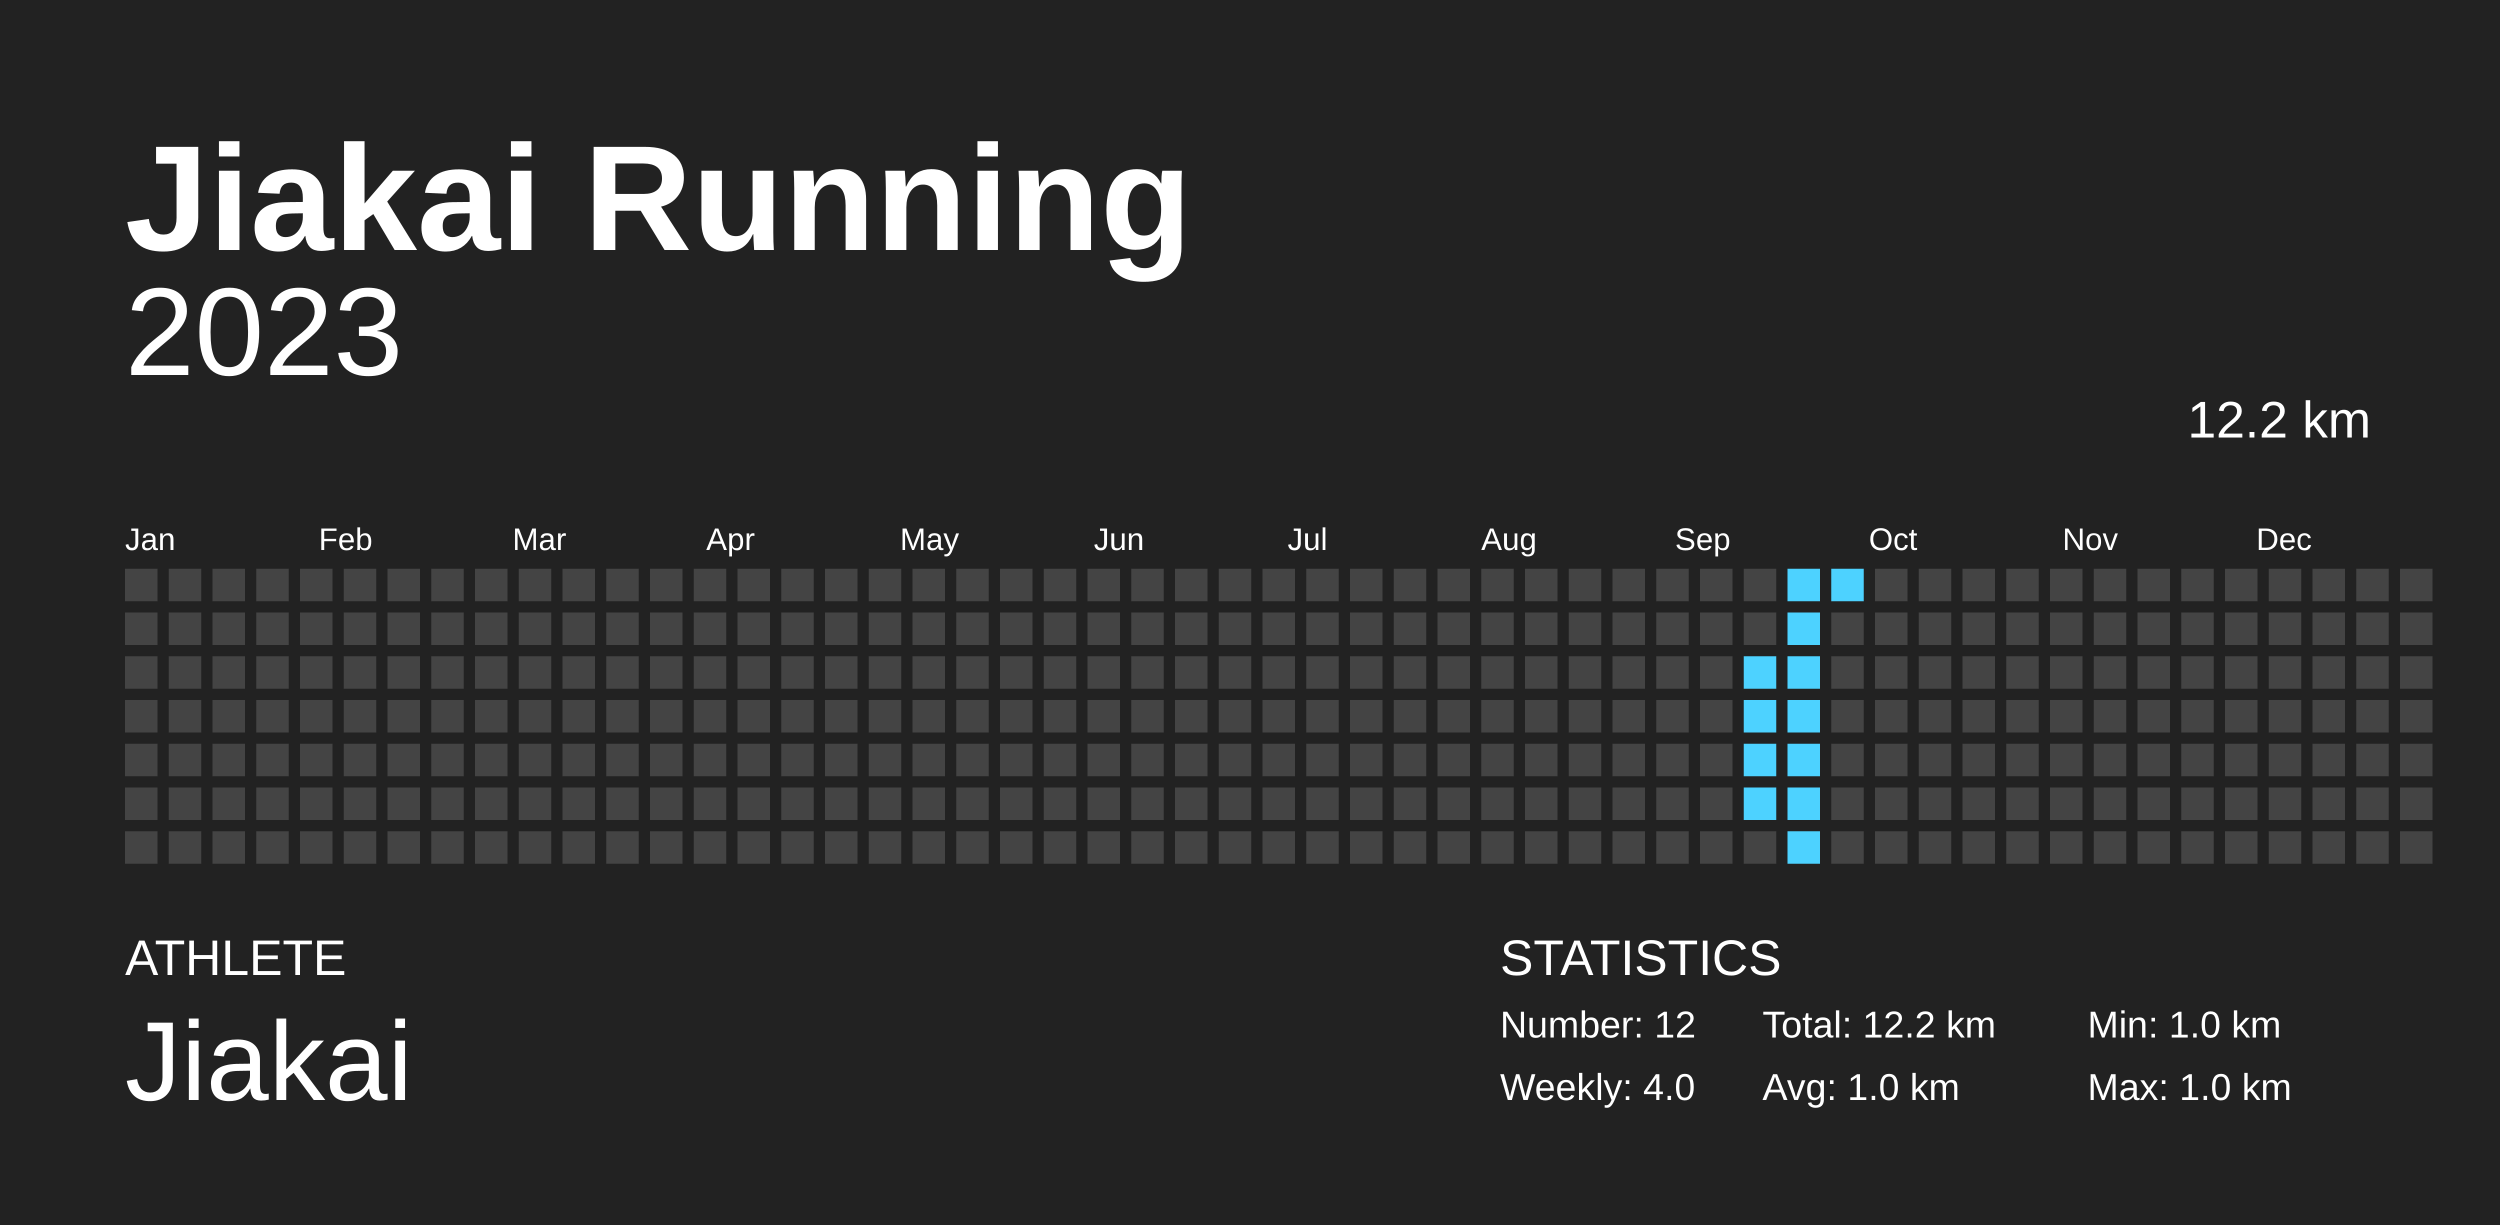
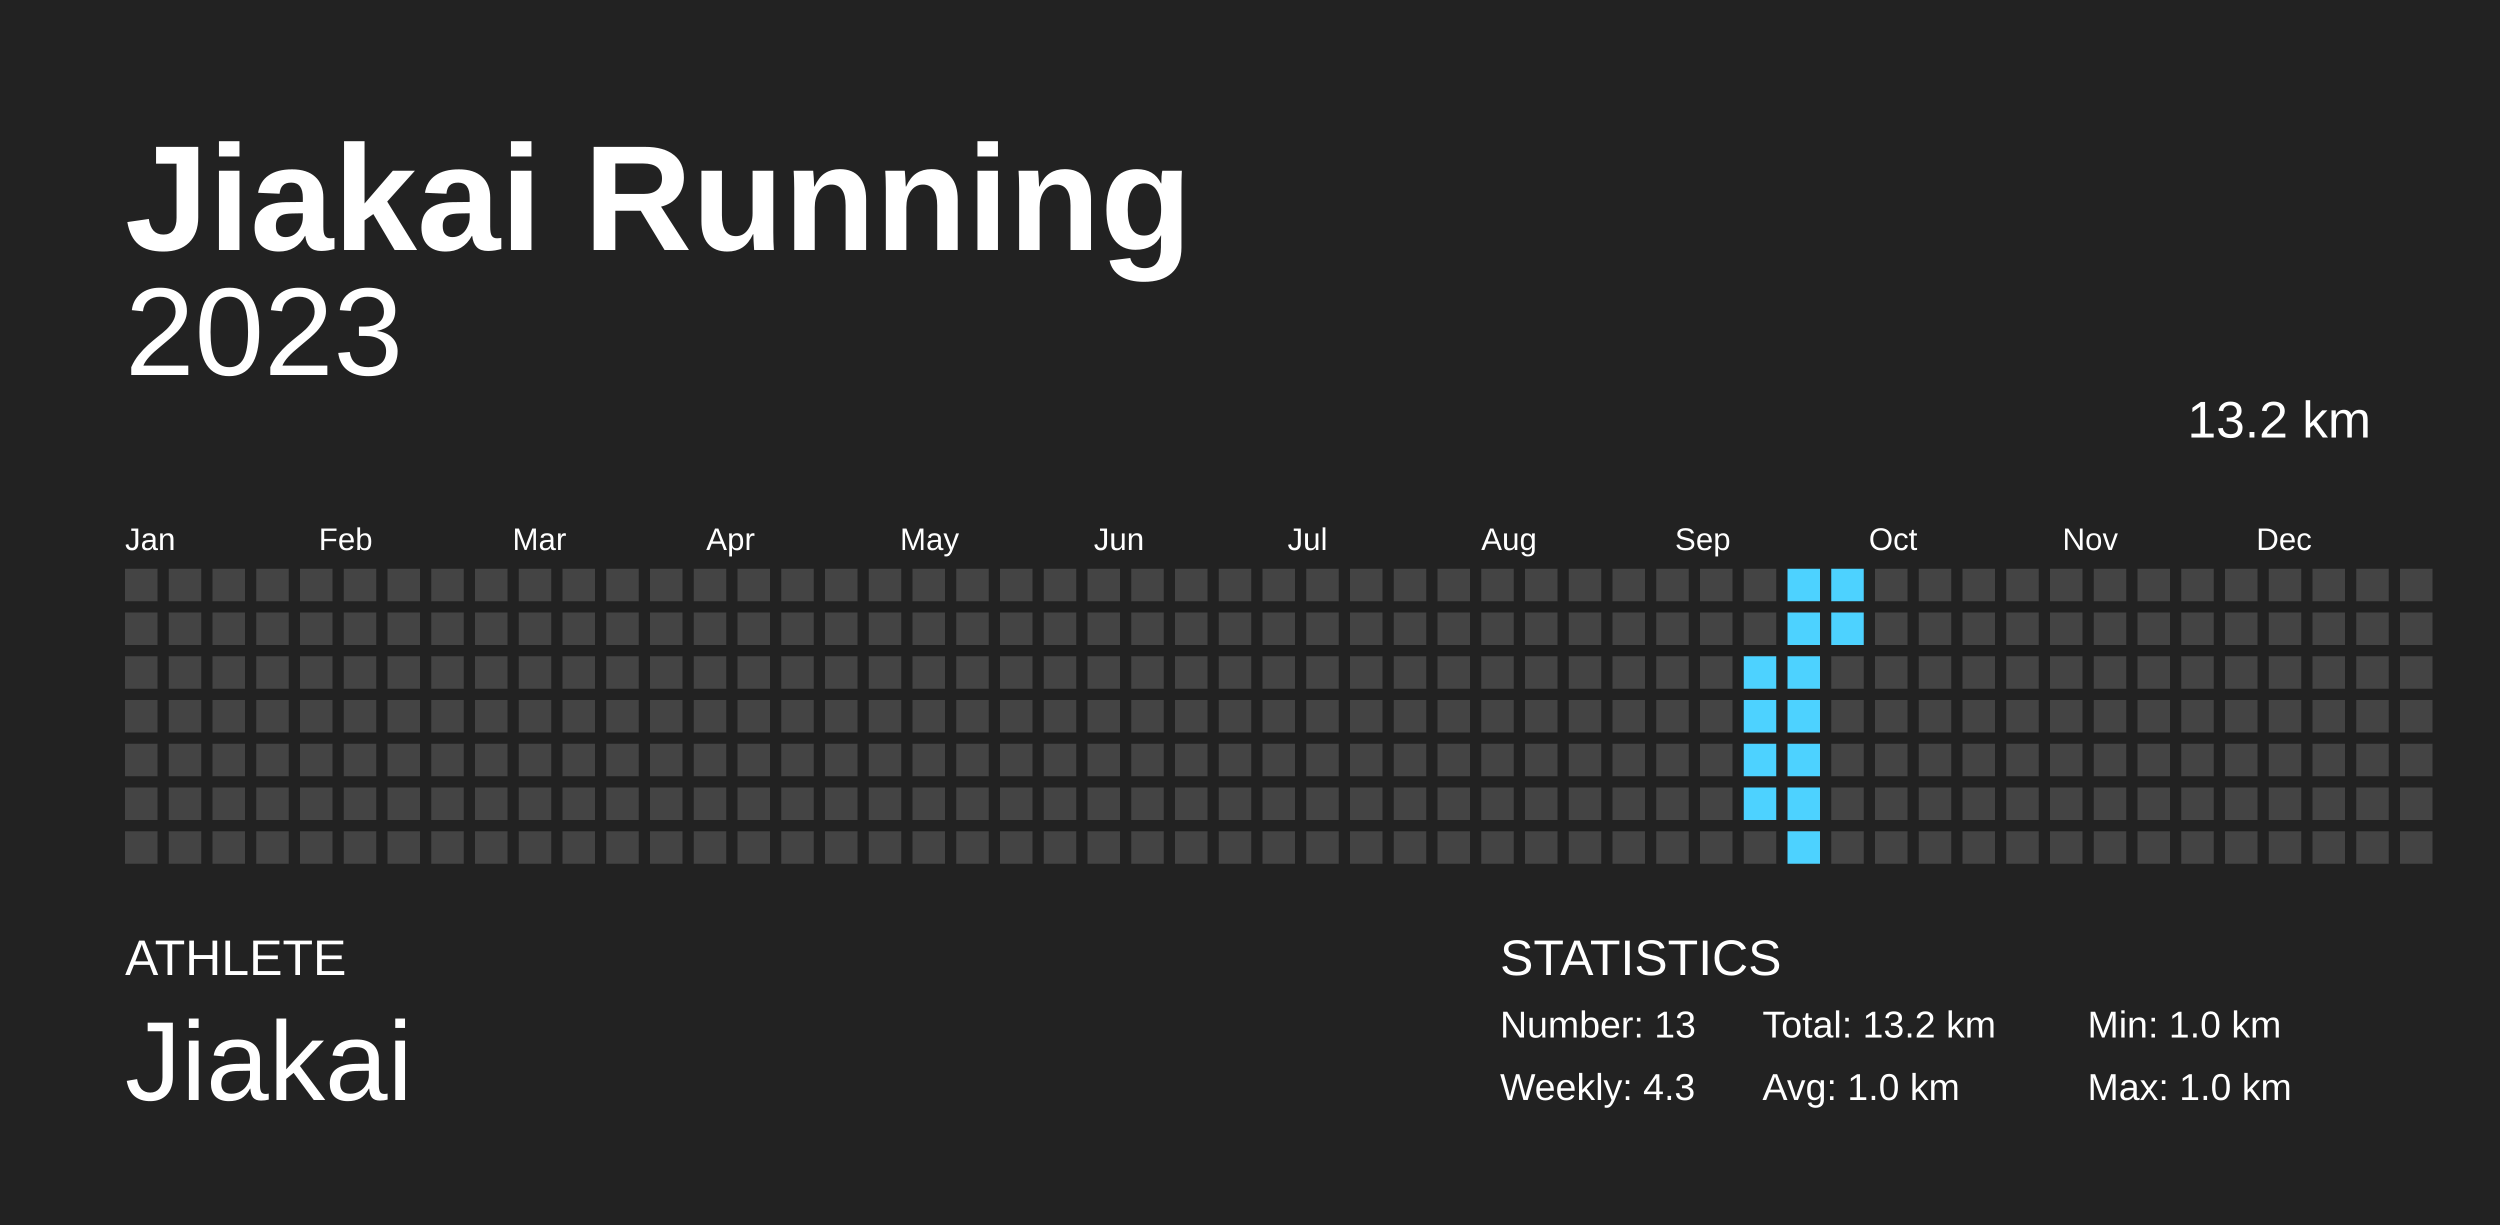
<svg xmlns="http://www.w3.org/2000/svg" baseProfile="full" height="98mm" version="1.1" viewBox="0,0,200,98" width="200mm">
  <defs />
  <rect fill="#222222" height="98" width="200" x="0" y="0" />
  <text fill="#FFFFFF" style="font-size:12px; font-family:Arial; font-weight:bold;" x="10" y="20">Jiakai Running</text>
  <text fill="#FFFFFF" style="font-size:4px; font-family:Arial" x="10" y="78">ATHLETE</text>
  <text fill="#FFFFFF" style="font-size:9px; font-family:Arial" x="10" y="88">Jiakai</text>
  <text fill="#FFFFFF" style="font-size:4px; font-family:Arial" x="120" y="78">STATISTICS</text>
-   <text fill="#FFFFFF" style="font-size:3px; font-family:Arial" x="120" y="83">Number: 12</text>
-   <text fill="#FFFFFF" style="font-size:3px; font-family:Arial" x="120" y="88">Weekly: 4.0</text>
-   <text fill="#FFFFFF" style="font-size:3px; font-family:Arial" x="141" y="83">Total: 12.2 km</text>
+   <text fill="#FFFFFF" style="font-size:3px; font-family:Arial" x="120" y="83">Number: 13</text>
+   <text fill="#FFFFFF" style="font-size:3px; font-family:Arial" x="120" y="88">Weekly: 4.3</text>
+   <text fill="#FFFFFF" style="font-size:3px; font-family:Arial" x="141" y="83">Total: 13.2 km</text>
  <text fill="#FFFFFF" style="font-size:3px; font-family:Arial" x="141" y="88">Avg: 1.0 km</text>
  <text fill="#FFFFFF" style="font-size:3px; font-family:Arial" x="167" y="83">Min: 1.0 km</text>
  <text fill="#FFFFFF" style="font-size:3px; font-family:Arial" x="167" y="88">Max: 1.0 km</text>
  <text alignment-baseline="hanging" fill="#FFFFFF" style="font-size:10.0px; font-family:Arial;" x="10" y="30">2023</text>
-   <text alignment-baseline="hanging" fill="#FFFFFF" style="font-size:4.125px; font-family:Arial;" x="175" y="35">12.2 km</text>
+   <text alignment-baseline="hanging" fill="#FFFFFF" style="font-size:4.125px; font-family:Arial;" x="175" y="35">13.2 km</text>
  <text fill="#FFFFFF" style="font-size:2.5px; font-family:Arial" x="10.0" y="44">Jan</text>
  <text fill="#FFFFFF" style="font-size:2.5px; font-family:Arial" x="25.5" y="44">Feb</text>
  <text fill="#FFFFFF" style="font-size:2.5px; font-family:Arial" x="41.0" y="44">Mar</text>
  <text fill="#FFFFFF" style="font-size:2.5px; font-family:Arial" x="56.5" y="44">Apr</text>
  <text fill="#FFFFFF" style="font-size:2.5px; font-family:Arial" x="72.0" y="44">May</text>
  <text fill="#FFFFFF" style="font-size:2.5px; font-family:Arial" x="87.5" y="44">Jun</text>
  <text fill="#FFFFFF" style="font-size:2.5px; font-family:Arial" x="103.0" y="44">Jul</text>
  <text fill="#FFFFFF" style="font-size:2.5px; font-family:Arial" x="118.5" y="44">Aug</text>
  <text fill="#FFFFFF" style="font-size:2.5px; font-family:Arial" x="134.0" y="44">Sep</text>
  <text fill="#FFFFFF" style="font-size:2.5px; font-family:Arial" x="149.5" y="44">Oct</text>
  <text fill="#FFFFFF" style="font-size:2.5px; font-family:Arial" x="165.0" y="44">Nov</text>
  <text fill="#FFFFFF" style="font-size:2.5px; font-family:Arial" x="180.5" y="44">Dec</text>
  <rect fill="#444444" height="2.6" width="2.6" x="10.0" y="45.5" />
  <rect fill="#444444" height="2.6" width="2.6" x="10.0" y="49.0" />
  <rect fill="#444444" height="2.6" width="2.6" x="10.0" y="52.5" />
  <rect fill="#444444" height="2.6" width="2.6" x="10.0" y="56.0" />
  <rect fill="#444444" height="2.6" width="2.6" x="10.0" y="59.5" />
  <rect fill="#444444" height="2.6" width="2.6" x="10.0" y="63.0" />
  <rect fill="#444444" height="2.6" width="2.6" x="10.0" y="66.5" />
  <rect fill="#444444" height="2.6" width="2.6" x="13.5" y="45.5" />
  <rect fill="#444444" height="2.6" width="2.6" x="13.5" y="49.0" />
  <rect fill="#444444" height="2.6" width="2.6" x="13.5" y="52.5" />
  <rect fill="#444444" height="2.6" width="2.6" x="13.5" y="56.0" />
  <rect fill="#444444" height="2.6" width="2.6" x="13.5" y="59.5" />
  <rect fill="#444444" height="2.6" width="2.6" x="13.5" y="63.0" />
  <rect fill="#444444" height="2.6" width="2.6" x="13.5" y="66.5" />
  <rect fill="#444444" height="2.6" width="2.6" x="17.0" y="45.5" />
  <rect fill="#444444" height="2.6" width="2.6" x="17.0" y="49.0" />
  <rect fill="#444444" height="2.6" width="2.6" x="17.0" y="52.5" />
  <rect fill="#444444" height="2.6" width="2.6" x="17.0" y="56.0" />
  <rect fill="#444444" height="2.6" width="2.6" x="17.0" y="59.5" />
  <rect fill="#444444" height="2.6" width="2.6" x="17.0" y="63.0" />
  <rect fill="#444444" height="2.6" width="2.6" x="17.0" y="66.5" />
  <rect fill="#444444" height="2.6" width="2.6" x="20.5" y="45.5" />
  <rect fill="#444444" height="2.6" width="2.6" x="20.5" y="49.0" />
  <rect fill="#444444" height="2.6" width="2.6" x="20.5" y="52.5" />
  <rect fill="#444444" height="2.6" width="2.6" x="20.5" y="56.0" />
  <rect fill="#444444" height="2.6" width="2.6" x="20.5" y="59.5" />
  <rect fill="#444444" height="2.6" width="2.6" x="20.5" y="63.0" />
  <rect fill="#444444" height="2.6" width="2.6" x="20.5" y="66.5" />
  <rect fill="#444444" height="2.6" width="2.6" x="24.0" y="45.5" />
  <rect fill="#444444" height="2.6" width="2.6" x="24.0" y="49.0" />
  <rect fill="#444444" height="2.6" width="2.6" x="24.0" y="52.5" />
  <rect fill="#444444" height="2.6" width="2.6" x="24.0" y="56.0" />
  <rect fill="#444444" height="2.6" width="2.6" x="24.0" y="59.5" />
  <rect fill="#444444" height="2.6" width="2.6" x="24.0" y="63.0" />
  <rect fill="#444444" height="2.6" width="2.6" x="24.0" y="66.5" />
  <rect fill="#444444" height="2.6" width="2.6" x="27.5" y="45.5" />
  <rect fill="#444444" height="2.6" width="2.6" x="27.5" y="49.0" />
  <rect fill="#444444" height="2.6" width="2.6" x="27.5" y="52.5" />
  <rect fill="#444444" height="2.6" width="2.6" x="27.5" y="56.0" />
  <rect fill="#444444" height="2.6" width="2.6" x="27.5" y="59.5" />
  <rect fill="#444444" height="2.6" width="2.6" x="27.5" y="63.0" />
  <rect fill="#444444" height="2.6" width="2.6" x="27.5" y="66.5" />
  <rect fill="#444444" height="2.6" width="2.6" x="31.0" y="45.5" />
  <rect fill="#444444" height="2.6" width="2.6" x="31.0" y="49.0" />
  <rect fill="#444444" height="2.6" width="2.6" x="31.0" y="52.5" />
  <rect fill="#444444" height="2.6" width="2.6" x="31.0" y="56.0" />
  <rect fill="#444444" height="2.6" width="2.6" x="31.0" y="59.5" />
  <rect fill="#444444" height="2.6" width="2.6" x="31.0" y="63.0" />
  <rect fill="#444444" height="2.6" width="2.6" x="31.0" y="66.5" />
  <rect fill="#444444" height="2.6" width="2.6" x="34.5" y="45.5" />
  <rect fill="#444444" height="2.6" width="2.6" x="34.5" y="49.0" />
  <rect fill="#444444" height="2.6" width="2.6" x="34.5" y="52.5" />
  <rect fill="#444444" height="2.6" width="2.6" x="34.5" y="56.0" />
  <rect fill="#444444" height="2.6" width="2.6" x="34.5" y="59.5" />
  <rect fill="#444444" height="2.6" width="2.6" x="34.5" y="63.0" />
  <rect fill="#444444" height="2.6" width="2.6" x="34.5" y="66.5" />
  <rect fill="#444444" height="2.6" width="2.6" x="38.0" y="45.5" />
  <rect fill="#444444" height="2.6" width="2.6" x="38.0" y="49.0" />
  <rect fill="#444444" height="2.6" width="2.6" x="38.0" y="52.5" />
  <rect fill="#444444" height="2.6" width="2.6" x="38.0" y="56.0" />
  <rect fill="#444444" height="2.6" width="2.6" x="38.0" y="59.5" />
  <rect fill="#444444" height="2.6" width="2.6" x="38.0" y="63.0" />
  <rect fill="#444444" height="2.6" width="2.6" x="38.0" y="66.5" />
  <rect fill="#444444" height="2.6" width="2.6" x="41.5" y="45.5" />
  <rect fill="#444444" height="2.6" width="2.6" x="41.5" y="49.0" />
  <rect fill="#444444" height="2.6" width="2.6" x="41.5" y="52.5" />
  <rect fill="#444444" height="2.6" width="2.6" x="41.5" y="56.0" />
  <rect fill="#444444" height="2.6" width="2.6" x="41.5" y="59.5" />
  <rect fill="#444444" height="2.6" width="2.6" x="41.5" y="63.0" />
  <rect fill="#444444" height="2.6" width="2.6" x="41.5" y="66.5" />
  <rect fill="#444444" height="2.6" width="2.6" x="45.0" y="45.5" />
  <rect fill="#444444" height="2.6" width="2.6" x="45.0" y="49.0" />
  <rect fill="#444444" height="2.6" width="2.6" x="45.0" y="52.5" />
  <rect fill="#444444" height="2.6" width="2.6" x="45.0" y="56.0" />
  <rect fill="#444444" height="2.6" width="2.6" x="45.0" y="59.5" />
  <rect fill="#444444" height="2.6" width="2.6" x="45.0" y="63.0" />
  <rect fill="#444444" height="2.6" width="2.6" x="45.0" y="66.5" />
  <rect fill="#444444" height="2.6" width="2.6" x="48.5" y="45.5" />
  <rect fill="#444444" height="2.6" width="2.6" x="48.5" y="49.0" />
  <rect fill="#444444" height="2.6" width="2.6" x="48.5" y="52.5" />
  <rect fill="#444444" height="2.6" width="2.6" x="48.5" y="56.0" />
  <rect fill="#444444" height="2.6" width="2.6" x="48.5" y="59.5" />
  <rect fill="#444444" height="2.6" width="2.6" x="48.5" y="63.0" />
  <rect fill="#444444" height="2.6" width="2.6" x="48.5" y="66.5" />
  <rect fill="#444444" height="2.6" width="2.6" x="52.0" y="45.5" />
  <rect fill="#444444" height="2.6" width="2.6" x="52.0" y="49.0" />
  <rect fill="#444444" height="2.6" width="2.6" x="52.0" y="52.5" />
  <rect fill="#444444" height="2.6" width="2.6" x="52.0" y="56.0" />
  <rect fill="#444444" height="2.6" width="2.6" x="52.0" y="59.5" />
  <rect fill="#444444" height="2.6" width="2.6" x="52.0" y="63.0" />
  <rect fill="#444444" height="2.6" width="2.6" x="52.0" y="66.5" />
  <rect fill="#444444" height="2.6" width="2.6" x="55.5" y="45.5" />
  <rect fill="#444444" height="2.6" width="2.6" x="55.5" y="49.0" />
  <rect fill="#444444" height="2.6" width="2.6" x="55.5" y="52.5" />
  <rect fill="#444444" height="2.6" width="2.6" x="55.5" y="56.0" />
  <rect fill="#444444" height="2.6" width="2.6" x="55.5" y="59.5" />
  <rect fill="#444444" height="2.6" width="2.6" x="55.5" y="63.0" />
  <rect fill="#444444" height="2.6" width="2.6" x="55.5" y="66.5" />
  <rect fill="#444444" height="2.6" width="2.6" x="59.0" y="45.5" />
  <rect fill="#444444" height="2.6" width="2.6" x="59.0" y="49.0" />
  <rect fill="#444444" height="2.6" width="2.6" x="59.0" y="52.5" />
  <rect fill="#444444" height="2.6" width="2.6" x="59.0" y="56.0" />
  <rect fill="#444444" height="2.6" width="2.6" x="59.0" y="59.5" />
  <rect fill="#444444" height="2.6" width="2.6" x="59.0" y="63.0" />
  <rect fill="#444444" height="2.6" width="2.6" x="59.0" y="66.5" />
  <rect fill="#444444" height="2.6" width="2.6" x="62.5" y="45.5" />
  <rect fill="#444444" height="2.6" width="2.6" x="62.5" y="49.0" />
  <rect fill="#444444" height="2.6" width="2.6" x="62.5" y="52.5" />
  <rect fill="#444444" height="2.6" width="2.6" x="62.5" y="56.0" />
  <rect fill="#444444" height="2.6" width="2.6" x="62.5" y="59.5" />
  <rect fill="#444444" height="2.6" width="2.6" x="62.5" y="63.0" />
  <rect fill="#444444" height="2.6" width="2.6" x="62.5" y="66.5" />
  <rect fill="#444444" height="2.6" width="2.6" x="66.0" y="45.5" />
  <rect fill="#444444" height="2.6" width="2.6" x="66.0" y="49.0" />
  <rect fill="#444444" height="2.6" width="2.6" x="66.0" y="52.5" />
  <rect fill="#444444" height="2.6" width="2.6" x="66.0" y="56.0" />
  <rect fill="#444444" height="2.6" width="2.6" x="66.0" y="59.5" />
  <rect fill="#444444" height="2.6" width="2.6" x="66.0" y="63.0" />
  <rect fill="#444444" height="2.6" width="2.6" x="66.0" y="66.5" />
  <rect fill="#444444" height="2.6" width="2.6" x="69.5" y="45.5" />
  <rect fill="#444444" height="2.6" width="2.6" x="69.5" y="49.0" />
  <rect fill="#444444" height="2.6" width="2.6" x="69.5" y="52.5" />
  <rect fill="#444444" height="2.6" width="2.6" x="69.5" y="56.0" />
  <rect fill="#444444" height="2.6" width="2.6" x="69.5" y="59.5" />
  <rect fill="#444444" height="2.6" width="2.6" x="69.5" y="63.0" />
  <rect fill="#444444" height="2.6" width="2.6" x="69.5" y="66.5" />
  <rect fill="#444444" height="2.6" width="2.6" x="73.0" y="45.5" />
  <rect fill="#444444" height="2.6" width="2.6" x="73.0" y="49.0" />
  <rect fill="#444444" height="2.6" width="2.6" x="73.0" y="52.5" />
  <rect fill="#444444" height="2.6" width="2.6" x="73.0" y="56.0" />
  <rect fill="#444444" height="2.6" width="2.6" x="73.0" y="59.5" />
  <rect fill="#444444" height="2.6" width="2.6" x="73.0" y="63.0" />
  <rect fill="#444444" height="2.6" width="2.6" x="73.0" y="66.5" />
  <rect fill="#444444" height="2.6" width="2.6" x="76.5" y="45.5" />
  <rect fill="#444444" height="2.6" width="2.6" x="76.5" y="49.0" />
  <rect fill="#444444" height="2.6" width="2.6" x="76.5" y="52.5" />
  <rect fill="#444444" height="2.6" width="2.6" x="76.5" y="56.0" />
  <rect fill="#444444" height="2.6" width="2.6" x="76.5" y="59.5" />
  <rect fill="#444444" height="2.6" width="2.6" x="76.5" y="63.0" />
  <rect fill="#444444" height="2.6" width="2.6" x="76.5" y="66.5" />
  <rect fill="#444444" height="2.6" width="2.6" x="80.0" y="45.5" />
  <rect fill="#444444" height="2.6" width="2.6" x="80.0" y="49.0" />
  <rect fill="#444444" height="2.6" width="2.6" x="80.0" y="52.5" />
  <rect fill="#444444" height="2.6" width="2.6" x="80.0" y="56.0" />
  <rect fill="#444444" height="2.6" width="2.6" x="80.0" y="59.5" />
  <rect fill="#444444" height="2.6" width="2.6" x="80.0" y="63.0" />
  <rect fill="#444444" height="2.6" width="2.6" x="80.0" y="66.5" />
  <rect fill="#444444" height="2.6" width="2.6" x="83.5" y="45.5" />
  <rect fill="#444444" height="2.6" width="2.6" x="83.5" y="49.0" />
  <rect fill="#444444" height="2.6" width="2.6" x="83.5" y="52.5" />
  <rect fill="#444444" height="2.6" width="2.6" x="83.5" y="56.0" />
  <rect fill="#444444" height="2.6" width="2.6" x="83.5" y="59.5" />
  <rect fill="#444444" height="2.6" width="2.6" x="83.5" y="63.0" />
  <rect fill="#444444" height="2.6" width="2.6" x="83.5" y="66.5" />
  <rect fill="#444444" height="2.6" width="2.6" x="87.0" y="45.5" />
  <rect fill="#444444" height="2.6" width="2.6" x="87.0" y="49.0" />
  <rect fill="#444444" height="2.6" width="2.6" x="87.0" y="52.5" />
  <rect fill="#444444" height="2.6" width="2.6" x="87.0" y="56.0" />
  <rect fill="#444444" height="2.6" width="2.6" x="87.0" y="59.5" />
  <rect fill="#444444" height="2.6" width="2.6" x="87.0" y="63.0" />
  <rect fill="#444444" height="2.6" width="2.6" x="87.0" y="66.5" />
  <rect fill="#444444" height="2.6" width="2.6" x="90.5" y="45.5" />
  <rect fill="#444444" height="2.6" width="2.6" x="90.5" y="49.0" />
  <rect fill="#444444" height="2.6" width="2.6" x="90.5" y="52.5" />
  <rect fill="#444444" height="2.6" width="2.6" x="90.5" y="56.0" />
  <rect fill="#444444" height="2.6" width="2.6" x="90.5" y="59.5" />
  <rect fill="#444444" height="2.6" width="2.6" x="90.5" y="63.0" />
  <rect fill="#444444" height="2.6" width="2.6" x="90.5" y="66.5" />
  <rect fill="#444444" height="2.6" width="2.6" x="94.0" y="45.5" />
  <rect fill="#444444" height="2.6" width="2.6" x="94.0" y="49.0" />
  <rect fill="#444444" height="2.6" width="2.6" x="94.0" y="52.5" />
  <rect fill="#444444" height="2.6" width="2.6" x="94.0" y="56.0" />
  <rect fill="#444444" height="2.6" width="2.6" x="94.0" y="59.5" />
  <rect fill="#444444" height="2.6" width="2.6" x="94.0" y="63.0" />
  <rect fill="#444444" height="2.6" width="2.6" x="94.0" y="66.5" />
  <rect fill="#444444" height="2.6" width="2.6" x="97.5" y="45.5" />
  <rect fill="#444444" height="2.6" width="2.6" x="97.5" y="49.0" />
  <rect fill="#444444" height="2.6" width="2.6" x="97.5" y="52.5" />
  <rect fill="#444444" height="2.6" width="2.6" x="97.5" y="56.0" />
  <rect fill="#444444" height="2.6" width="2.6" x="97.5" y="59.5" />
  <rect fill="#444444" height="2.6" width="2.6" x="97.5" y="63.0" />
  <rect fill="#444444" height="2.6" width="2.6" x="97.5" y="66.5" />
  <rect fill="#444444" height="2.6" width="2.6" x="101.0" y="45.5" />
  <rect fill="#444444" height="2.6" width="2.6" x="101.0" y="49.0" />
  <rect fill="#444444" height="2.6" width="2.6" x="101.0" y="52.5" />
  <rect fill="#444444" height="2.6" width="2.6" x="101.0" y="56.0" />
  <rect fill="#444444" height="2.6" width="2.6" x="101.0" y="59.5" />
  <rect fill="#444444" height="2.6" width="2.6" x="101.0" y="63.0" />
  <rect fill="#444444" height="2.6" width="2.6" x="101.0" y="66.5" />
  <rect fill="#444444" height="2.6" width="2.6" x="104.5" y="45.5" />
  <rect fill="#444444" height="2.6" width="2.6" x="104.5" y="49.0" />
  <rect fill="#444444" height="2.6" width="2.6" x="104.5" y="52.5" />
  <rect fill="#444444" height="2.6" width="2.6" x="104.5" y="56.0" />
  <rect fill="#444444" height="2.6" width="2.6" x="104.5" y="59.5" />
  <rect fill="#444444" height="2.6" width="2.6" x="104.5" y="63.0" />
  <rect fill="#444444" height="2.6" width="2.6" x="104.5" y="66.5" />
  <rect fill="#444444" height="2.6" width="2.6" x="108.0" y="45.5" />
  <rect fill="#444444" height="2.6" width="2.6" x="108.0" y="49.0" />
  <rect fill="#444444" height="2.6" width="2.6" x="108.0" y="52.5" />
  <rect fill="#444444" height="2.6" width="2.6" x="108.0" y="56.0" />
  <rect fill="#444444" height="2.6" width="2.6" x="108.0" y="59.5" />
  <rect fill="#444444" height="2.6" width="2.6" x="108.0" y="63.0" />
  <rect fill="#444444" height="2.6" width="2.6" x="108.0" y="66.5" />
  <rect fill="#444444" height="2.6" width="2.6" x="111.5" y="45.5" />
  <rect fill="#444444" height="2.6" width="2.6" x="111.5" y="49.0" />
  <rect fill="#444444" height="2.6" width="2.6" x="111.5" y="52.5" />
  <rect fill="#444444" height="2.6" width="2.6" x="111.5" y="56.0" />
  <rect fill="#444444" height="2.6" width="2.6" x="111.5" y="59.5" />
  <rect fill="#444444" height="2.6" width="2.6" x="111.5" y="63.0" />
  <rect fill="#444444" height="2.6" width="2.6" x="111.5" y="66.5" />
  <rect fill="#444444" height="2.6" width="2.6" x="115.0" y="45.5" />
  <rect fill="#444444" height="2.6" width="2.6" x="115.0" y="49.0" />
  <rect fill="#444444" height="2.6" width="2.6" x="115.0" y="52.5" />
  <rect fill="#444444" height="2.6" width="2.6" x="115.0" y="56.0" />
  <rect fill="#444444" height="2.6" width="2.6" x="115.0" y="59.5" />
  <rect fill="#444444" height="2.6" width="2.6" x="115.0" y="63.0" />
  <rect fill="#444444" height="2.6" width="2.6" x="115.0" y="66.5" />
  <rect fill="#444444" height="2.6" width="2.6" x="118.5" y="45.5" />
  <rect fill="#444444" height="2.6" width="2.6" x="118.5" y="49.0" />
  <rect fill="#444444" height="2.6" width="2.6" x="118.5" y="52.5" />
  <rect fill="#444444" height="2.6" width="2.6" x="118.5" y="56.0" />
  <rect fill="#444444" height="2.6" width="2.6" x="118.5" y="59.5" />
  <rect fill="#444444" height="2.6" width="2.6" x="118.5" y="63.0" />
  <rect fill="#444444" height="2.6" width="2.6" x="118.5" y="66.5" />
  <rect fill="#444444" height="2.6" width="2.6" x="122.0" y="45.5" />
  <rect fill="#444444" height="2.6" width="2.6" x="122.0" y="49.0" />
  <rect fill="#444444" height="2.6" width="2.6" x="122.0" y="52.5" />
  <rect fill="#444444" height="2.6" width="2.6" x="122.0" y="56.0" />
  <rect fill="#444444" height="2.6" width="2.6" x="122.0" y="59.5" />
  <rect fill="#444444" height="2.6" width="2.6" x="122.0" y="63.0" />
  <rect fill="#444444" height="2.6" width="2.6" x="122.0" y="66.5" />
  <rect fill="#444444" height="2.6" width="2.6" x="125.5" y="45.5" />
  <rect fill="#444444" height="2.6" width="2.6" x="125.5" y="49.0" />
  <rect fill="#444444" height="2.6" width="2.6" x="125.5" y="52.5" />
  <rect fill="#444444" height="2.6" width="2.6" x="125.5" y="56.0" />
  <rect fill="#444444" height="2.6" width="2.6" x="125.5" y="59.5" />
  <rect fill="#444444" height="2.6" width="2.6" x="125.5" y="63.0" />
  <rect fill="#444444" height="2.6" width="2.6" x="125.5" y="66.5" />
  <rect fill="#444444" height="2.6" width="2.6" x="129.0" y="45.5" />
  <rect fill="#444444" height="2.6" width="2.6" x="129.0" y="49.0" />
  <rect fill="#444444" height="2.6" width="2.6" x="129.0" y="52.5" />
  <rect fill="#444444" height="2.6" width="2.6" x="129.0" y="56.0" />
  <rect fill="#444444" height="2.6" width="2.6" x="129.0" y="59.5" />
  <rect fill="#444444" height="2.6" width="2.6" x="129.0" y="63.0" />
  <rect fill="#444444" height="2.6" width="2.6" x="129.0" y="66.5" />
  <rect fill="#444444" height="2.6" width="2.6" x="132.5" y="45.5" />
  <rect fill="#444444" height="2.6" width="2.6" x="132.5" y="49.0" />
  <rect fill="#444444" height="2.6" width="2.6" x="132.5" y="52.5" />
  <rect fill="#444444" height="2.6" width="2.6" x="132.5" y="56.0" />
  <rect fill="#444444" height="2.6" width="2.6" x="132.5" y="59.5" />
  <rect fill="#444444" height="2.6" width="2.6" x="132.5" y="63.0" />
  <rect fill="#444444" height="2.6" width="2.6" x="132.5" y="66.5" />
  <rect fill="#444444" height="2.6" width="2.6" x="136.0" y="45.5" />
  <rect fill="#444444" height="2.6" width="2.6" x="136.0" y="49.0" />
  <rect fill="#444444" height="2.6" width="2.6" x="136.0" y="52.5" />
  <rect fill="#444444" height="2.6" width="2.6" x="136.0" y="56.0" />
  <rect fill="#444444" height="2.6" width="2.6" x="136.0" y="59.5" />
  <rect fill="#444444" height="2.6" width="2.6" x="136.0" y="63.0" />
  <rect fill="#444444" height="2.6" width="2.6" x="136.0" y="66.5" />
  <rect fill="#444444" height="2.6" width="2.6" x="139.5" y="45.5" />
  <rect fill="#444444" height="2.6" width="2.6" x="139.5" y="49.0" />
  <rect fill="#4dd2ff" height="2.6" width="2.6" x="139.5" y="52.5" />
  <rect fill="#4dd2ff" height="2.6" width="2.6" x="139.5" y="56.0" />
  <rect fill="#4dd2ff" height="2.6" width="2.6" x="139.5" y="59.5" />
  <rect fill="#4dd2ff" height="2.6" width="2.6" x="139.5" y="63.0" />
  <rect fill="#444444" height="2.6" width="2.6" x="139.5" y="66.5" />
  <rect fill="#4dd2ff" height="2.6" width="2.6" x="143.0" y="45.5" />
  <rect fill="#4dd2ff" height="2.6" width="2.6" x="143.0" y="49.0" />
  <rect fill="#4dd2ff" height="2.6" width="2.6" x="143.0" y="52.5" />
  <rect fill="#4dd2ff" height="2.6" width="2.6" x="143.0" y="56.0" />
  <rect fill="#4dd2ff" height="2.6" width="2.6" x="143.0" y="59.5" />
  <rect fill="#4dd2ff" height="2.6" width="2.6" x="143.0" y="63.0" />
  <rect fill="#4dd2ff" height="2.6" width="2.6" x="143.0" y="66.5" />
  <rect fill="#4dd2ff" height="2.6" width="2.6" x="146.5" y="45.5" />
-   <rect fill="#444444" height="2.6" width="2.6" x="146.5" y="49.0" />
+   <rect fill="#4dd2ff" height="2.6" width="2.6" x="146.5" y="49.0" />
  <rect fill="#444444" height="2.6" width="2.6" x="146.5" y="52.5" />
  <rect fill="#444444" height="2.6" width="2.6" x="146.5" y="56.0" />
  <rect fill="#444444" height="2.6" width="2.6" x="146.5" y="59.5" />
  <rect fill="#444444" height="2.6" width="2.6" x="146.5" y="63.0" />
  <rect fill="#444444" height="2.6" width="2.6" x="146.5" y="66.5" />
  <rect fill="#444444" height="2.6" width="2.6" x="150.0" y="45.5" />
  <rect fill="#444444" height="2.6" width="2.6" x="150.0" y="49.0" />
  <rect fill="#444444" height="2.6" width="2.6" x="150.0" y="52.5" />
  <rect fill="#444444" height="2.6" width="2.6" x="150.0" y="56.0" />
  <rect fill="#444444" height="2.6" width="2.6" x="150.0" y="59.5" />
  <rect fill="#444444" height="2.6" width="2.6" x="150.0" y="63.0" />
  <rect fill="#444444" height="2.6" width="2.6" x="150.0" y="66.5" />
  <rect fill="#444444" height="2.6" width="2.6" x="153.5" y="45.5" />
  <rect fill="#444444" height="2.6" width="2.6" x="153.5" y="49.0" />
  <rect fill="#444444" height="2.6" width="2.6" x="153.5" y="52.5" />
  <rect fill="#444444" height="2.6" width="2.6" x="153.5" y="56.0" />
  <rect fill="#444444" height="2.6" width="2.6" x="153.5" y="59.5" />
  <rect fill="#444444" height="2.6" width="2.6" x="153.5" y="63.0" />
  <rect fill="#444444" height="2.6" width="2.6" x="153.5" y="66.5" />
  <rect fill="#444444" height="2.6" width="2.6" x="157.0" y="45.5" />
  <rect fill="#444444" height="2.6" width="2.6" x="157.0" y="49.0" />
  <rect fill="#444444" height="2.6" width="2.6" x="157.0" y="52.5" />
  <rect fill="#444444" height="2.6" width="2.6" x="157.0" y="56.0" />
  <rect fill="#444444" height="2.6" width="2.6" x="157.0" y="59.5" />
  <rect fill="#444444" height="2.6" width="2.6" x="157.0" y="63.0" />
  <rect fill="#444444" height="2.6" width="2.6" x="157.0" y="66.5" />
  <rect fill="#444444" height="2.6" width="2.6" x="160.5" y="45.5" />
  <rect fill="#444444" height="2.6" width="2.6" x="160.5" y="49.0" />
  <rect fill="#444444" height="2.6" width="2.6" x="160.5" y="52.5" />
  <rect fill="#444444" height="2.6" width="2.6" x="160.5" y="56.0" />
  <rect fill="#444444" height="2.6" width="2.6" x="160.5" y="59.5" />
  <rect fill="#444444" height="2.6" width="2.6" x="160.5" y="63.0" />
  <rect fill="#444444" height="2.6" width="2.6" x="160.5" y="66.5" />
  <rect fill="#444444" height="2.6" width="2.6" x="164.0" y="45.5" />
  <rect fill="#444444" height="2.6" width="2.6" x="164.0" y="49.0" />
  <rect fill="#444444" height="2.6" width="2.6" x="164.0" y="52.5" />
  <rect fill="#444444" height="2.6" width="2.6" x="164.0" y="56.0" />
  <rect fill="#444444" height="2.6" width="2.6" x="164.0" y="59.5" />
  <rect fill="#444444" height="2.6" width="2.6" x="164.0" y="63.0" />
  <rect fill="#444444" height="2.6" width="2.6" x="164.0" y="66.5" />
  <rect fill="#444444" height="2.6" width="2.6" x="167.5" y="45.5" />
  <rect fill="#444444" height="2.6" width="2.6" x="167.5" y="49.0" />
  <rect fill="#444444" height="2.6" width="2.6" x="167.5" y="52.5" />
  <rect fill="#444444" height="2.6" width="2.6" x="167.5" y="56.0" />
  <rect fill="#444444" height="2.6" width="2.6" x="167.5" y="59.5" />
  <rect fill="#444444" height="2.6" width="2.6" x="167.5" y="63.0" />
  <rect fill="#444444" height="2.6" width="2.6" x="167.5" y="66.5" />
  <rect fill="#444444" height="2.6" width="2.6" x="171.0" y="45.5" />
  <rect fill="#444444" height="2.6" width="2.6" x="171.0" y="49.0" />
  <rect fill="#444444" height="2.6" width="2.6" x="171.0" y="52.5" />
  <rect fill="#444444" height="2.6" width="2.6" x="171.0" y="56.0" />
  <rect fill="#444444" height="2.6" width="2.6" x="171.0" y="59.5" />
  <rect fill="#444444" height="2.6" width="2.6" x="171.0" y="63.0" />
  <rect fill="#444444" height="2.6" width="2.6" x="171.0" y="66.5" />
  <rect fill="#444444" height="2.6" width="2.6" x="174.5" y="45.5" />
  <rect fill="#444444" height="2.6" width="2.6" x="174.5" y="49.0" />
  <rect fill="#444444" height="2.6" width="2.6" x="174.5" y="52.5" />
  <rect fill="#444444" height="2.6" width="2.6" x="174.5" y="56.0" />
  <rect fill="#444444" height="2.6" width="2.6" x="174.5" y="59.5" />
  <rect fill="#444444" height="2.6" width="2.6" x="174.5" y="63.0" />
  <rect fill="#444444" height="2.6" width="2.6" x="174.5" y="66.5" />
  <rect fill="#444444" height="2.6" width="2.6" x="178.0" y="45.5" />
  <rect fill="#444444" height="2.6" width="2.6" x="178.0" y="49.0" />
  <rect fill="#444444" height="2.6" width="2.6" x="178.0" y="52.5" />
  <rect fill="#444444" height="2.6" width="2.6" x="178.0" y="56.0" />
  <rect fill="#444444" height="2.6" width="2.6" x="178.0" y="59.5" />
  <rect fill="#444444" height="2.6" width="2.6" x="178.0" y="63.0" />
  <rect fill="#444444" height="2.6" width="2.6" x="178.0" y="66.5" />
  <rect fill="#444444" height="2.6" width="2.6" x="181.5" y="45.5" />
  <rect fill="#444444" height="2.6" width="2.6" x="181.5" y="49.0" />
  <rect fill="#444444" height="2.6" width="2.6" x="181.5" y="52.5" />
  <rect fill="#444444" height="2.6" width="2.6" x="181.5" y="56.0" />
  <rect fill="#444444" height="2.6" width="2.6" x="181.5" y="59.5" />
  <rect fill="#444444" height="2.6" width="2.6" x="181.5" y="63.0" />
  <rect fill="#444444" height="2.6" width="2.6" x="181.5" y="66.5" />
  <rect fill="#444444" height="2.6" width="2.6" x="185.0" y="45.5" />
  <rect fill="#444444" height="2.6" width="2.6" x="185.0" y="49.0" />
  <rect fill="#444444" height="2.6" width="2.6" x="185.0" y="52.5" />
  <rect fill="#444444" height="2.6" width="2.6" x="185.0" y="56.0" />
  <rect fill="#444444" height="2.6" width="2.6" x="185.0" y="59.5" />
  <rect fill="#444444" height="2.6" width="2.6" x="185.0" y="63.0" />
  <rect fill="#444444" height="2.6" width="2.6" x="185.0" y="66.5" />
  <rect fill="#444444" height="2.6" width="2.6" x="188.5" y="45.5" />
  <rect fill="#444444" height="2.6" width="2.6" x="188.5" y="49.0" />
  <rect fill="#444444" height="2.6" width="2.6" x="188.5" y="52.5" />
  <rect fill="#444444" height="2.6" width="2.6" x="188.5" y="56.0" />
  <rect fill="#444444" height="2.6" width="2.6" x="188.5" y="59.5" />
  <rect fill="#444444" height="2.6" width="2.6" x="188.5" y="63.0" />
  <rect fill="#444444" height="2.6" width="2.6" x="188.5" y="66.5" />
  <rect fill="#444444" height="2.6" width="2.6" x="192.0" y="45.5" />
  <rect fill="#444444" height="2.6" width="2.6" x="192.0" y="49.0" />
  <rect fill="#444444" height="2.6" width="2.6" x="192.0" y="52.5" />
  <rect fill="#444444" height="2.6" width="2.6" x="192.0" y="56.0" />
  <rect fill="#444444" height="2.6" width="2.6" x="192.0" y="59.5" />
  <rect fill="#444444" height="2.6" width="2.6" x="192.0" y="63.0" />
  <rect fill="#444444" height="2.6" width="2.6" x="192.0" y="66.5" />
</svg>
